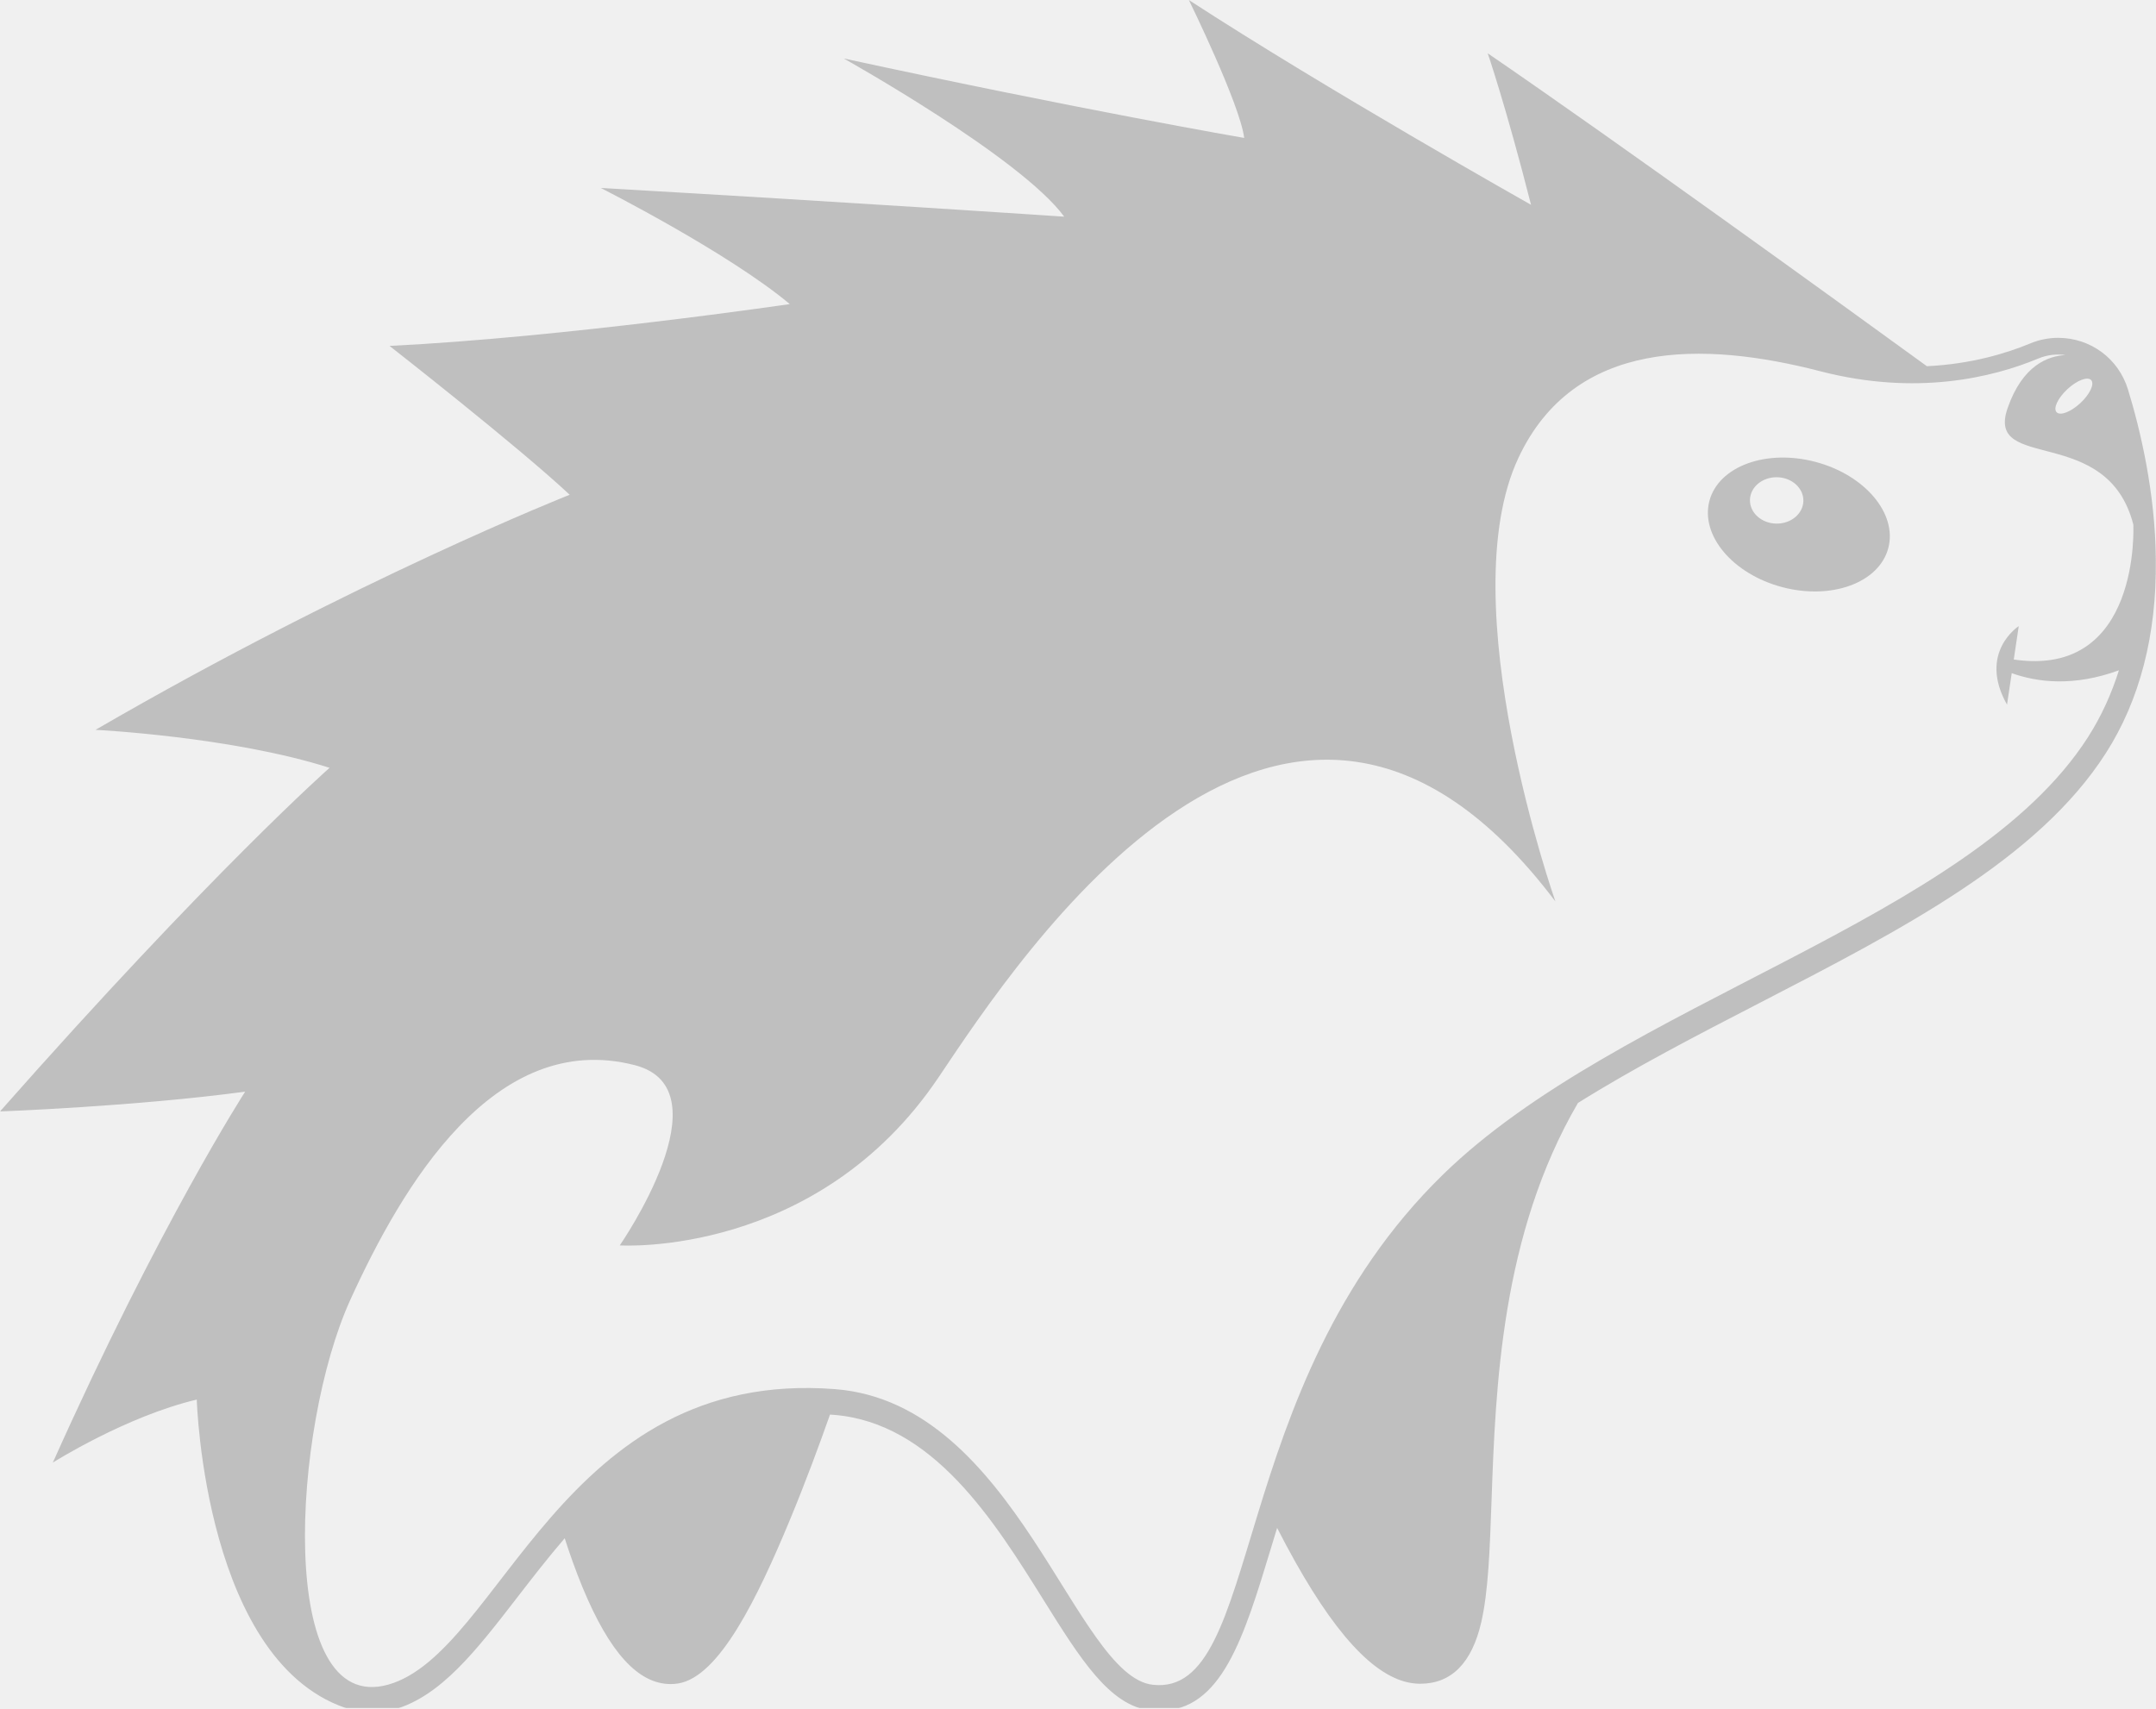
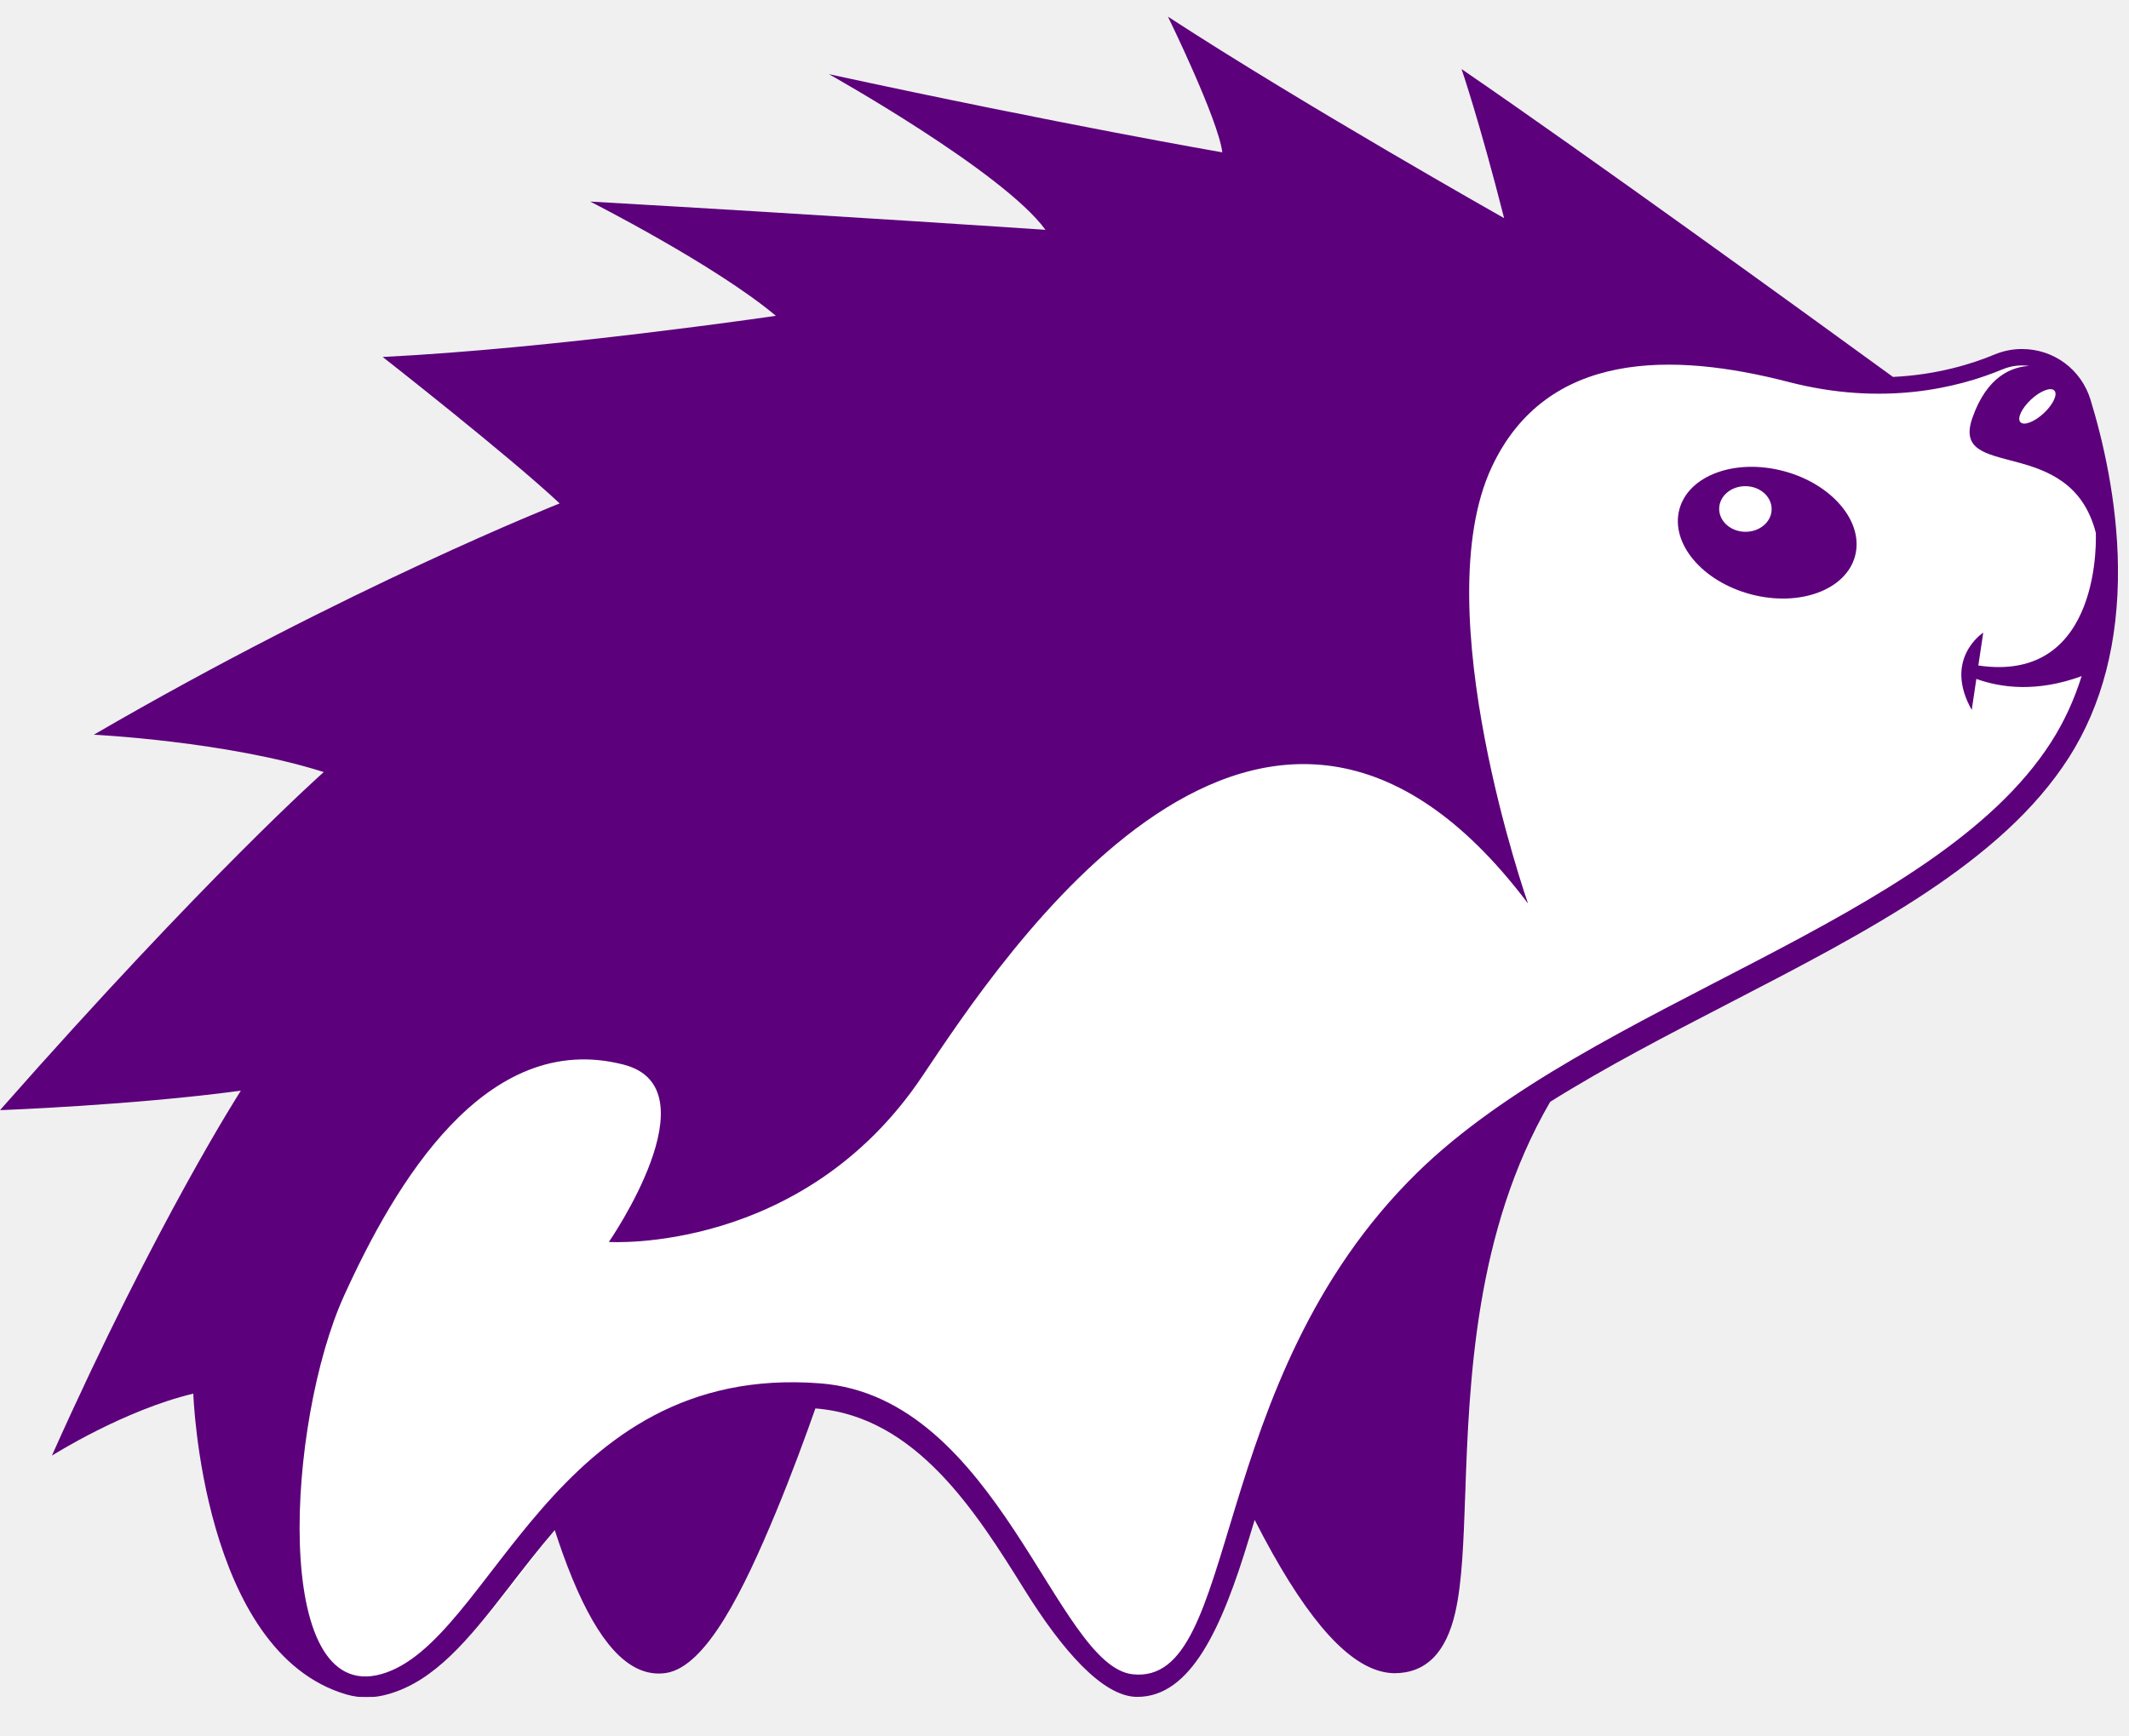
- <svg xmlns="http://www.w3.org/2000/svg" xmlns:xlink="http://www.w3.org/1999/xlink" width="371px" height="294px" viewBox="0 0 371 294" version="1.1">
+ <svg xmlns="http://www.w3.org/2000/svg" xmlns:xlink="http://www.w3.org/1999/xlink" width="390px" height="318px" viewBox="0 0 390 318" version="1.1">
  <defs>
-     <polygon id="path-1" points="370.984 294.953 0.047 294.953 0.047 0.227 185.515 0.227 370.984 0.227" />
+     <polygon id="path-1" points="387.983 308.951 0.049 308.951 0.049 0.238 194.016 0.238 387.983 0.238" />
  </defs>
-   <g id="Silhouettes" stroke="none" stroke-width="1" fill="none" fill-rule="evenodd">
-     <g id="Percy_silhouette-01" transform="translate(0, -1)">
-       <g id="Percy_silhouette">
-         <mask id="mask-2" fill="white">
-           <use xlink:href="#path-1" />
-         </mask>
-         <g id="Clip-2" />
-         <path d="M305.653,91.115 C303.115,91.071 301.09,89.248 301.128,87.044 C301.167,84.839 303.257,83.089 305.795,83.135 C308.332,83.179 310.359,85.002 310.32,87.206 C310.281,89.411 308.191,91.16 305.653,91.115 Z M312.396,80.491 C303.896,78.248 295.728,81.257 294.152,87.21 C292.578,93.165 298.191,99.81 306.692,102.052 C315.192,104.295 323.36,101.287 324.934,95.332 C326.51,89.379 320.896,82.734 312.396,80.491 L312.396,80.491 Z" id="Fill-1" fill="#BFBFBF" mask="url(#mask-2)" />
-         <path d="M359.289,127.881 C339.039,159.512 278.777,173.385 248.261,203.194 C210.822,239.766 217.447,293.06 198.389,290.963 C184.978,289.489 174.916,242.513 143.699,240.079 C96.573,236.406 86.228,285.413 66.833,290.926 C47.439,296.439 50.251,246.745 60.268,224.74 C69.114,205.309 84.982,178.069 109.235,184.321 C125.283,188.456 106.646,215.341 106.646,215.341 C106.646,215.341 140.586,217.537 161.521,186.389 C175.424,165.701 221.483,94.934 267.651,156.148 C267.651,156.148 249.564,104.772 261.297,79.781 C270.924,59.274 293.082,59.683 313.248,64.898 C329.781,69.174 342.882,65.975 350.757,62.7 C352.296,62.061 353.901,61.889 355.428,62.109 C352.521,62.247 348.049,63.79 345.463,71.247 C341.601,82.379 362.603,73.822 367.097,91.272 C367.097,91.272 368.479,117.758 346.523,114.505 L347.381,108.76 C347.381,108.76 340.312,113.301 345.364,122.275 L346.173,116.852 C350.597,118.437 356.849,119.209 364.617,116.362 C363.366,120.348 361.629,124.226 359.289,127.881 Z M359.84,66.415 C360.456,67.076 359.624,68.848 357.982,70.374 C356.339,71.9 354.509,72.6 353.893,71.94 C353.278,71.279 354.109,69.506 355.752,67.98 C357.395,66.454 359.225,65.753 359.84,66.415 Z M366.177,68.023 C364.552,62.712 359.726,59.144 354.169,59.144 C352.513,59.144 350.893,59.469 349.353,60.109 C345.41,61.748 339.26,63.666 331.572,64.024 C316.034,52.737 278.357,25.47 256.003,10.172 C256.003,10.172 259.133,19.263 263.459,36.251 C263.459,36.251 228.111,16.319 204.579,1.006 C204.579,1.006 213.373,18.934 214.1,24.739 C214.1,24.739 186.113,19.916 145.189,11.064 C145.189,11.064 175.63,28.058 183.127,38.29 C183.127,38.29 146.509,35.814 103.38,33.351 C103.38,33.351 125.241,44.406 135.904,53.334 C135.904,53.334 96.81,59.079 67.029,60.533 C67.029,60.533 89.117,77.794 98.031,86.152 C98.031,86.152 60.846,100.832 16.437,126.61 C16.437,126.61 39.838,127.768 56.711,133.146 C56.711,133.146 36.36,151.105 0,192.286 C0,192.286 23.349,191.425 42.188,188.879 C42.188,188.879 27.435,211.708 9.092,252.718 C9.092,252.718 21.674,244.757 33.859,241.875 C33.859,241.875 35.167,287.908 60.511,295.282 L60.532,295.25 C61.775,295.641 62.959,295.778 63.987,295.778 C65.225,295.778 66.519,295.589 67.834,295.215 C75.877,292.929 81.964,285.046 89.012,275.919 C91.611,272.555 94.291,269.089 97.174,265.741 C97.975,268.241 99.014,271.226 100.262,274.239 C104.885,285.408 109.837,290.837 115.401,290.837 C115.826,290.837 116.255,290.803 116.676,290.737 C123.778,289.623 130.364,275.945 135.869,262.713 C138.674,255.968 141.144,249.234 142.823,244.462 C143.02,244.476 143.216,244.481 143.414,244.497 C160.511,245.829 171.053,262.718 179.523,276.289 C185.908,286.517 190.95,294.595 197.989,295.37 C198.483,295.424 198.978,295.451 199.457,295.451 C210.216,295.451 213.997,282.976 218.785,267.18 C219.104,266.129 219.429,265.053 219.764,263.959 C220.736,265.864 221.793,267.858 222.921,269.86 C230.788,283.833 237.754,290.676 244.215,290.78 L244.397,290.782 C249.755,290.782 253.29,287.205 254.903,280.151 C256.108,274.882 256.364,267.643 256.662,259.26 C257.347,239.922 258.292,213.519 271.529,190.828 C281.316,184.705 292.113,179.127 302.709,173.655 C327.379,160.915 350.68,148.882 362.368,130.625 C368.214,121.495 371.111,110.29 370.98,97.324 C370.863,85.693 368.304,74.97 366.177,68.023 L366.177,68.023 Z" id="Fill-3" fill="#BFBFBF" mask="url(#mask-2)" />
+   <g id="Icon" stroke="none" stroke-width="1" fill="none" fill-rule="evenodd">
+     <g id="social-silhouette-light-borderless-white-background">
+       <g id="Percy_silhouette" transform="translate(4, 4)" fill="#FFFFFF">
+         <path d="M364.974,61.41 C363.272,61.41 359.426,62.927 357.842,63.586 C353.788,65.275 349.855,66.045 341.947,66.413 C325.966,54.789 287.019,25.298 264.028,9.543 C264.028,9.543 268.991,21.006 273.44,38.502 C273.44,38.502 235.341,15.874 211.138,0.103 C211.138,0.103 222.284,21.34 223.032,27.318 C223.032,27.318 192.146,19.579 150.055,10.463 C150.055,10.463 181.363,27.965 189.074,38.502 C189.074,38.502 151.413,35.952 107.054,33.415 C107.054,33.415 129.538,44.801 140.506,53.996 C140.506,53.996 100.297,59.912 69.666,61.41 C69.666,61.41 92.385,79.187 101.553,87.795 C101.553,87.795 63.307,102.913 17.632,129.462 C17.632,129.462 41.701,130.655 59.054,136.194 C59.054,136.194 38.124,154.69 0.727,197.101 C0.727,197.101 24.741,196.215 44.117,193.592 C44.117,193.592 28.943,217.104 10.078,259.34 C10.078,259.34 23.019,251.141 35.551,248.173 C35.551,248.173 34.513,297.336 60.58,304.93 C61.879,305.3 65.481,303.688 66.538,303.688 C67.811,303.688 69.142,303.493 70.494,303.107 C78.766,300.753 85.027,292.635 92.276,283.235 C94.95,279.77 97.706,276.2 100.671,272.752 C101.495,275.327 102.564,278.401 103.847,281.504 C108.602,293.007 113.695,298.598 119.418,298.598 C119.855,298.598 120.296,298.563 120.729,298.495 C128.034,297.348 131.471,284.545 137.133,270.917 C140.019,263.971 143.334,256.275 145.061,251.36 C163.253,252.769 176.656,269.639 185.368,283.615 C191.934,294.149 197.121,302.469 204.36,303.267 C204.869,303.323 205.377,303.351 205.87,303.351 C216.936,303.351 220.824,290.502 225.749,274.235 C226.077,273.152 226.412,272.044 226.756,270.917 C227.755,272.879 228.843,274.932 230.003,276.995 C238.095,291.385 245.259,298.433 251.904,298.54 C257.602,298.542 261.238,294.858 262.896,287.593 C264.136,282.167 264.399,274.711 264.706,266.077 C265.41,246.162 266.383,218.969 279.997,195.599 C290.063,189.294 301.167,183.549 312.066,177.913 C337.439,164.793 361.404,152.4 373.425,133.597 C379.438,124.194 382.417,112.655 382.283,99.3 C382.162,87.322 379.531,76.278 377.343,69.124 C375.672,63.654 370.69,61.41 364.974,61.41 Z" id="Path" />
+       </g>
+       <g id="Percy_silhouette-01" transform="translate(0, 2)">
+         <g id="Percy_silhouette">
+           <mask id="mask-2" fill="white">
+             <use xlink:href="#path-1" />
+           </mask>
+           <g id="Clip-2" />
+           <path d="M319.659,95.439 C317.004,95.393 314.886,93.484 314.926,91.175 C314.967,88.866 317.153,87.032 319.807,87.08 C322.461,87.127 324.58,89.036 324.539,91.345 C324.498,93.654 322.313,95.487 319.659,95.439 Z M326.711,84.311 C317.821,81.962 309.279,85.113 307.631,91.349 C305.984,97.586 311.855,104.546 320.745,106.895 C329.635,109.245 338.177,106.094 339.824,99.857 C341.472,93.62 335.6,86.66 326.711,84.311 L326.711,84.311 Z" id="Fill-1" fill="#5C007B" mask="url(#mask-2)" />
+           <path d="M375.752,133.95 C354.574,167.083 291.551,181.614 259.636,212.837 C220.482,251.144 227.41,306.968 207.48,304.772 C193.454,303.228 182.931,254.022 150.283,251.473 C100.998,247.626 90.179,298.958 69.895,304.733 C49.613,310.507 52.554,258.454 63.03,235.406 C72.28,215.053 88.876,186.52 114.24,193.068 C131.024,197.4 111.533,225.56 111.533,225.56 C111.533,225.56 147.028,227.861 168.922,195.234 C183.462,173.565 231.632,99.439 279.915,163.559 C279.915,163.559 260.999,109.744 273.27,83.567 C283.339,62.087 306.512,62.516 327.602,67.978 C344.892,72.457 358.594,69.106 366.83,65.676 C368.439,65.006 370.118,64.826 371.715,65.056 C368.674,65.201 363.998,66.817 361.292,74.628 C357.254,86.288 379.218,77.326 383.918,95.603 C383.918,95.603 385.363,123.346 362.402,119.939 L363.298,113.922 C363.298,113.922 355.906,118.678 361.19,128.078 L362.036,122.397 C366.662,124.058 373.201,124.866 381.324,121.884 C380.016,126.059 378.2,130.122 375.752,133.95 Z M376.329,69.567 C376.973,70.259 376.102,72.115 374.386,73.714 C372.667,75.312 370.754,76.046 370.11,75.354 C369.466,74.661 370.335,72.804 372.053,71.206 C373.771,69.608 375.685,68.874 376.329,69.567 Z M370.397,61.951 C368.666,61.951 366.971,62.291 365.361,62.962 C361.238,64.679 354.806,66.688 346.765,67.062 C330.515,55.239 291.112,26.678 267.734,10.654 C267.734,10.654 271.007,20.177 275.531,37.971 C275.531,37.971 238.564,17.094 213.953,1.053 C213.953,1.053 223.15,19.833 223.91,25.913 C223.91,25.913 194.642,20.861 151.842,11.59 C151.842,11.59 183.677,29.39 191.518,40.107 C191.518,40.107 153.223,37.514 108.118,34.933 C108.118,34.933 130.979,46.513 142.132,55.865 C142.132,55.865 101.246,61.882 70.1,63.405 C70.1,63.405 93.201,81.486 102.523,90.241 C102.523,90.241 63.634,105.617 17.19,132.619 C17.19,132.619 41.664,133.832 59.309,139.465 C59.309,139.465 38.026,158.276 0,201.411 C0,201.411 24.419,200.51 44.121,197.842 C44.121,197.842 28.692,221.755 9.508,264.711 C9.508,264.711 22.667,256.373 35.411,253.354 C35.411,253.354 36.98,300.756 63.486,308.48 C64.807,308.857 66.046,309 67.121,309 C68.416,309 69.769,308.802 71.144,308.41 C79.555,306.015 85.719,298.574 93.091,289.014 C95.809,285.49 98.612,281.859 101.627,278.352 C102.465,280.971 103.551,284.097 104.856,287.253 C109.691,298.953 114.87,304.639 120.689,304.639 C121.133,304.639 121.582,304.604 122.022,304.535 C129.45,303.368 136.337,289.041 142.094,275.18 C145.029,268.116 147.611,261.062 149.367,256.063 C167.865,257.496 178.891,275.186 187.75,289.401 C194.426,300.114 201.927,308.918 208.329,308.918 C218.127,308.918 223.803,296.405 228.81,279.86 C229.143,278.759 229.484,277.632 229.835,276.486 C230.85,278.482 231.956,280.57 233.136,282.667 C241.364,297.303 248.648,304.471 255.405,304.58 C261.2,304.582 264.896,300.835 266.583,293.446 C267.843,287.928 268.111,280.345 268.423,271.564 C269.139,251.308 270.128,223.652 283.971,199.884 C294.207,193.471 305.498,187.628 316.58,181.896 C342.38,168.552 366.749,155.948 378.972,136.824 C385.086,127.261 388.116,115.524 387.979,101.942 C387.857,89.76 385.18,78.528 382.956,71.251 C381.256,65.688 376.209,61.951 370.397,61.951 Z" id="Fill-3" fill="#5C007B" mask="url(#mask-2)" />
+         </g>
      </g>
    </g>
  </g>
</svg>
